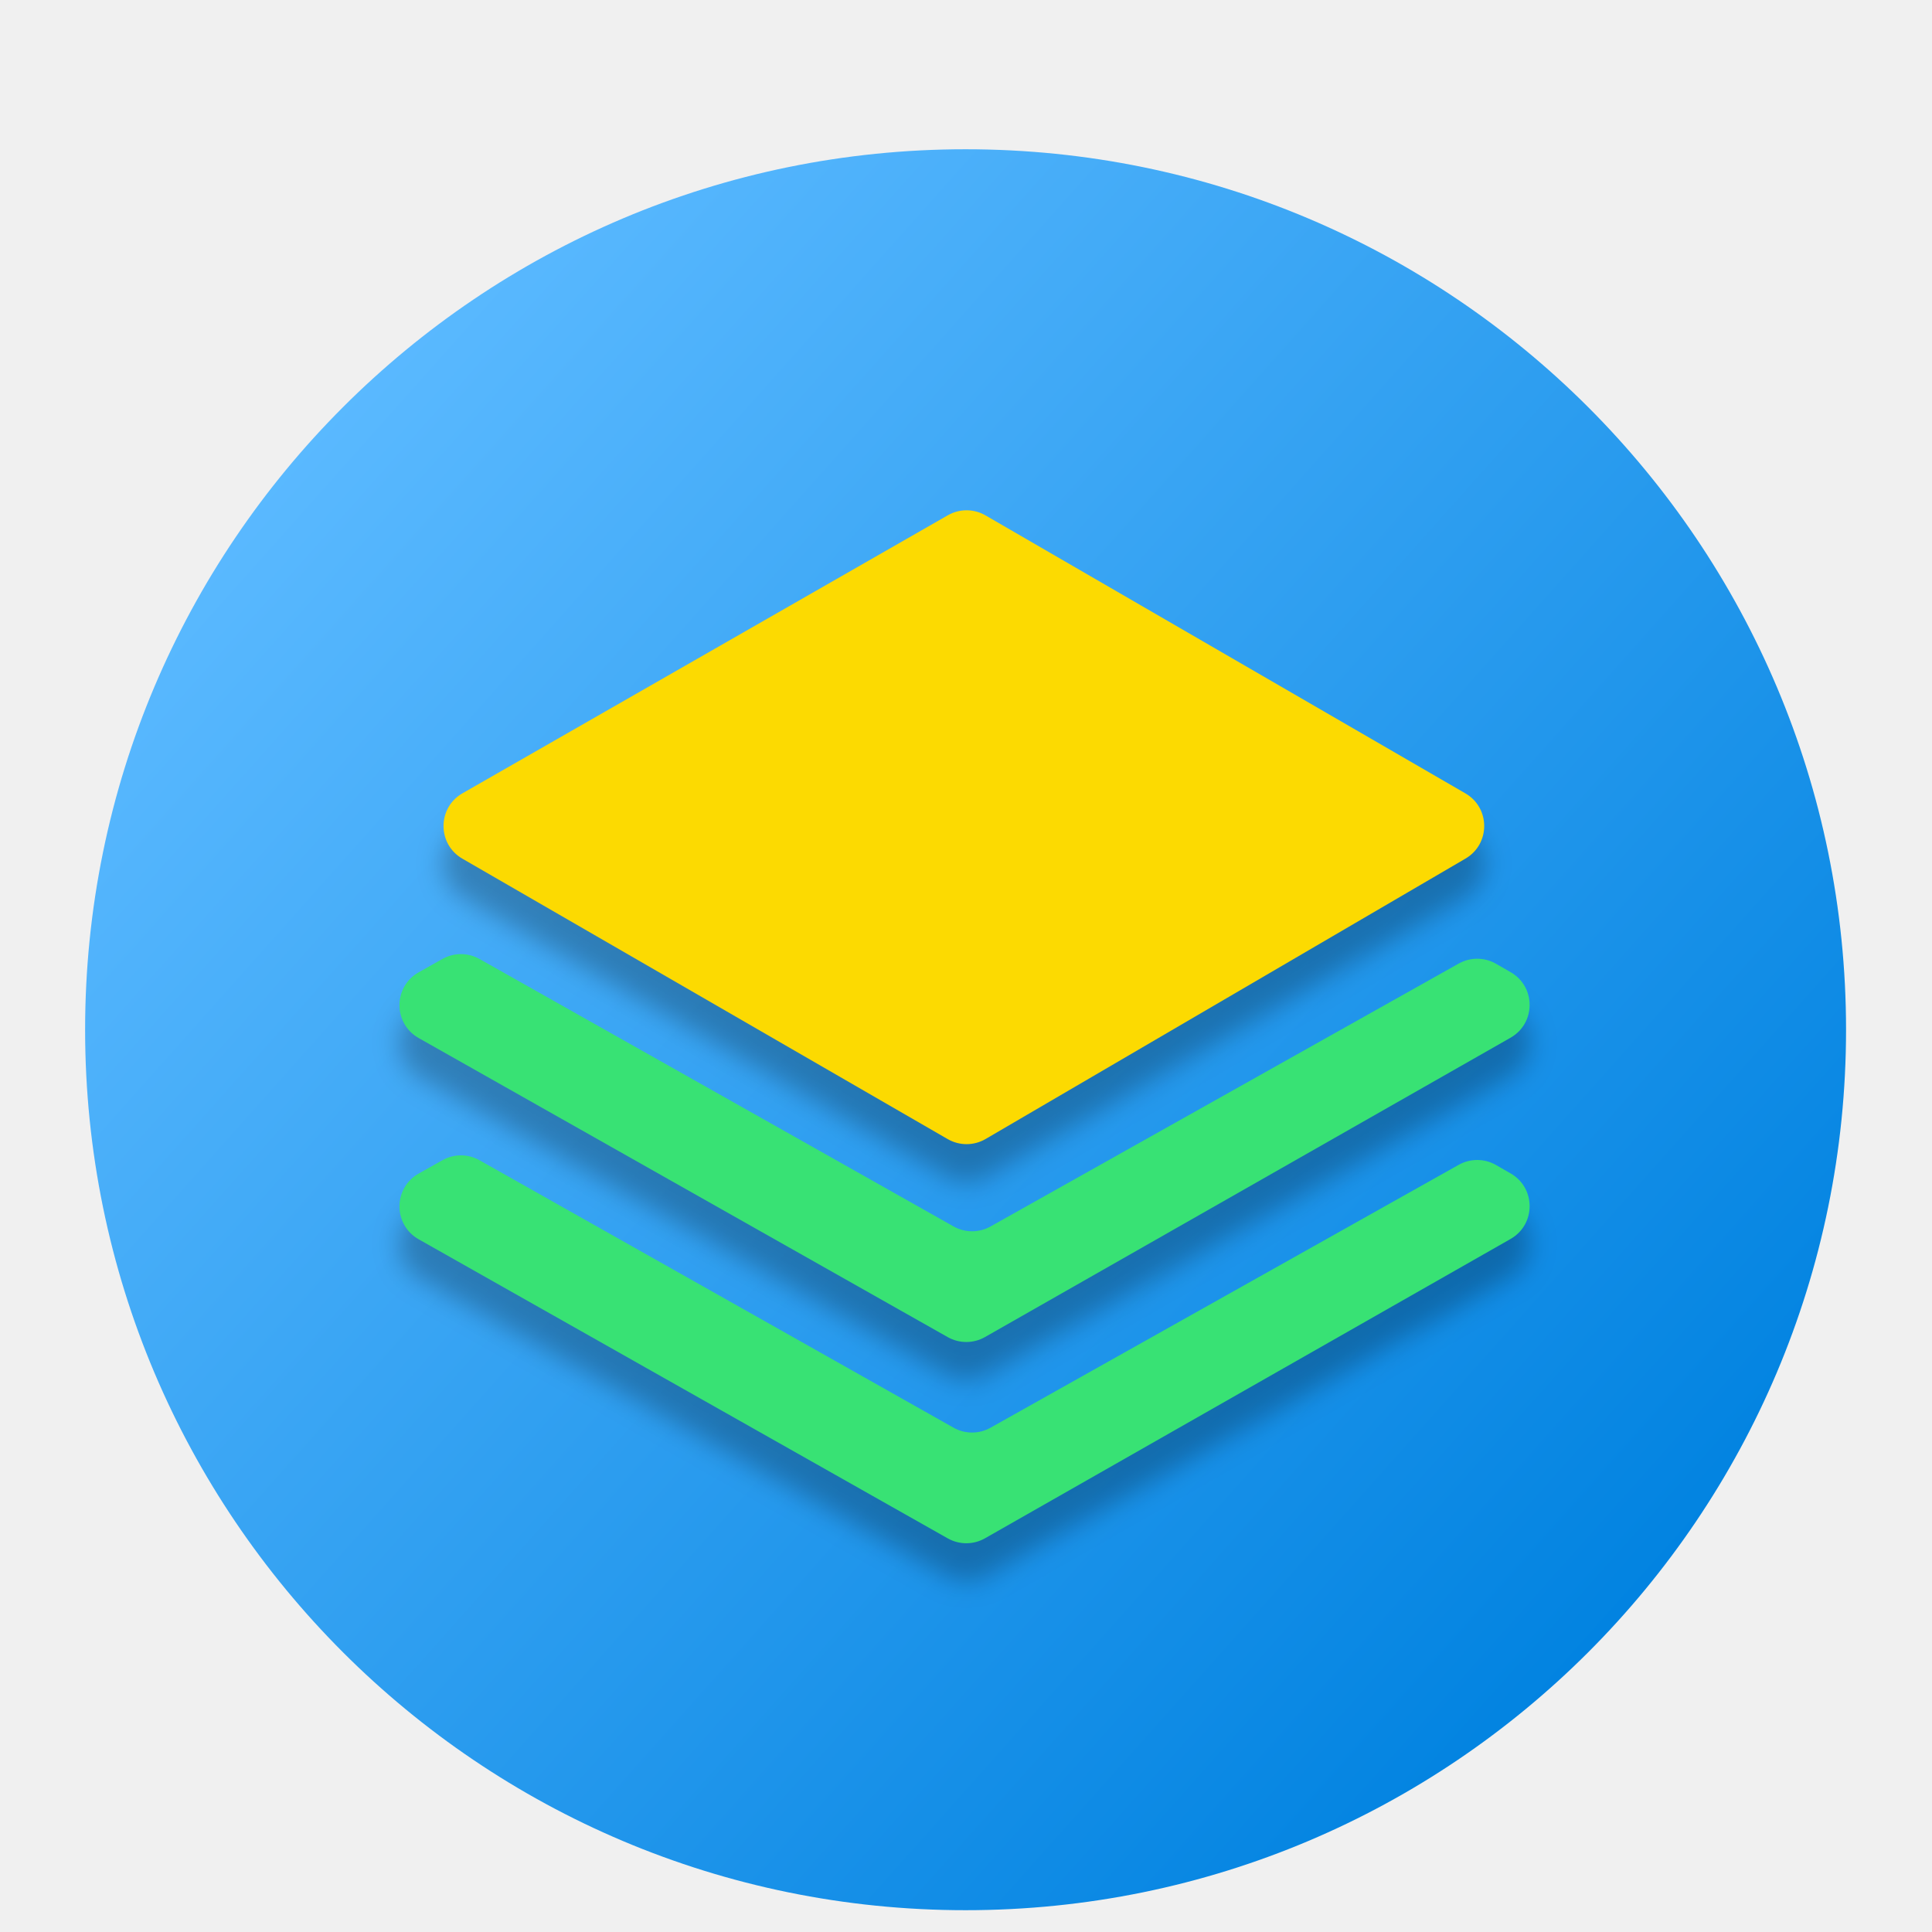
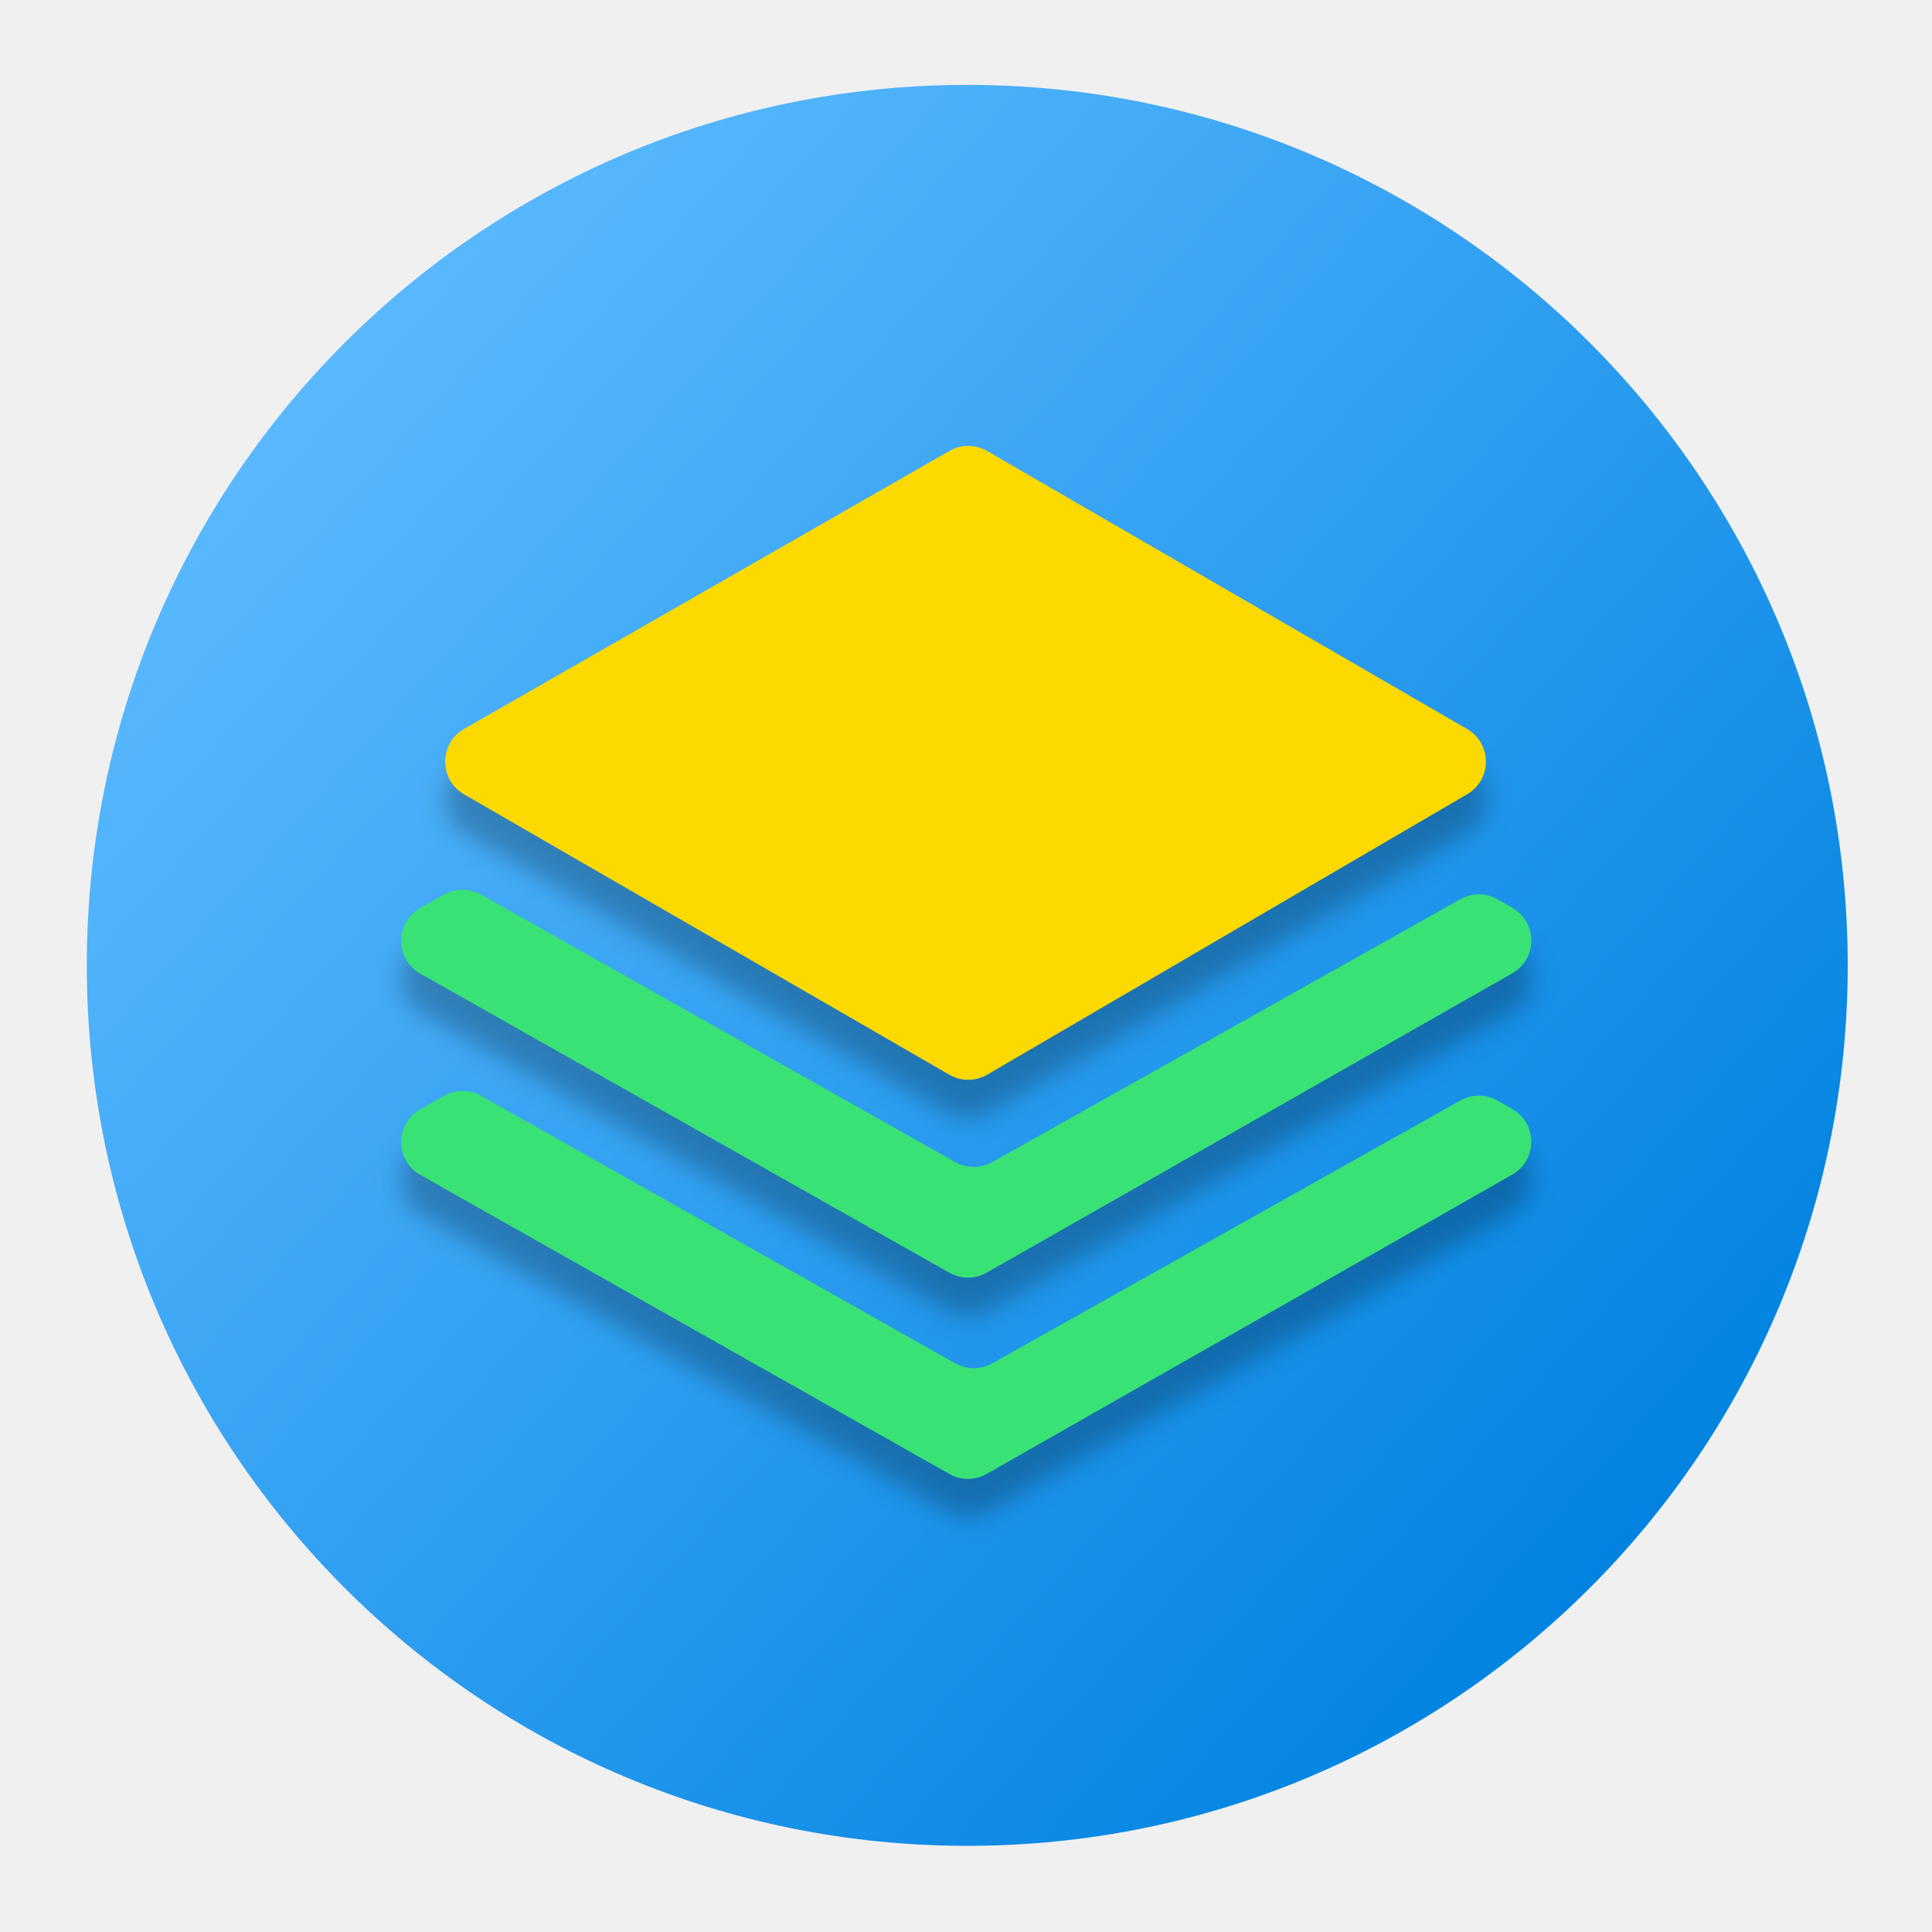
<svg xmlns="http://www.w3.org/2000/svg" width="1024" height="1024" viewBox="0 0 1024 1024" fill="none">
  <g clip-path="url(#clip6_85)">
-     <ellipse cx="511.778" cy="545.778" rx="466.666" ry="466.666" fill="url(#paint_linear_6_80_0)" />
+     <ellipse cx="512.666" cy="511.666" rx="466.666" ry="466.666" fill="url(#paint_linear_6_80_0)" />
    <g filter="url(#filter_6_83_dd)">
-       <path d="M245.136 420.451L502.36 273.111C508.548 269.566 516.155 269.585 522.326 273.159L776.683 420.499C789.955 428.186 789.991 447.336 776.749 455.073L522.391 603.694C516.187 607.319 508.516 607.338 502.295 603.743L245.072 455.122C231.717 447.406 231.753 428.117 245.136 420.451Z" fill-rule="evenodd" fill="#FCDA01" />
-       <path d="M221.941 515.329L234.517 508.264C240.611 504.84 248.051 504.847 254.14 508.281L505.391 650.027C511.478 653.461 518.916 653.469 525.01 650.047L773.151 510.71C779.295 507.26 786.803 507.298 792.912 510.811L800.703 515.291C814.109 522.999 814.069 542.355 800.632 550.008L522.06 708.668C515.944 712.152 508.447 712.164 502.319 708.7L221.895 550.176C208.33 542.508 208.356 522.961 221.941 515.329Z" fill-rule="evenodd" fill="#38E274" />
-       <path d="M221.941 621.996L234.517 614.931C240.611 611.507 248.051 611.513 254.14 614.948L505.391 756.694C511.478 760.128 518.916 760.135 525.01 756.713L773.151 617.377C779.295 613.927 786.803 613.965 792.912 617.478L800.703 621.958C814.109 629.666 814.069 649.021 800.632 656.675L522.06 815.335C515.944 818.818 508.447 818.83 502.319 815.367L221.895 656.843C208.33 649.175 208.356 629.628 221.941 621.996Z" fill-rule="evenodd" fill="#38E274" />
+       <path d="M246.025 386.339L503.248 239C509.436 235.455 517.043 235.474 523.214 239.048L777.572 386.388C790.843 394.075 790.879 413.225 777.637 420.962L523.279 569.583C517.075 573.208 509.404 573.226 503.183 569.632L245.96 421.011C232.605 413.295 232.641 394.005 246.025 386.339Z" fill-rule="evenodd" fill="#FCDA01" />
+       <path d="M222.829 481.218L235.405 474.153C241.5 470.729 248.94 470.735 255.028 474.17L506.279 615.916C512.366 619.35 519.804 619.357 525.898 615.935L774.039 476.599C780.184 473.149 787.691 473.187 793.8 476.7L801.591 481.18C814.997 488.888 814.957 508.243 801.52 515.897L522.948 674.557C516.832 678.04 509.335 678.052 503.207 674.589L222.783 516.065C209.219 508.397 209.244 488.85 222.829 481.218Z" fill-rule="evenodd" fill="#38E274" />
+       <path d="M222.829 587.884L235.405 580.819C241.5 577.396 248.94 577.402 255.028 580.837L506.279 722.582C512.366 726.016 519.804 726.024 525.898 722.602L774.039 583.266C780.184 579.815 787.691 579.854 793.8 583.367L801.591 587.846C814.997 595.555 814.957 614.91 801.52 622.563L522.948 781.224C516.832 784.707 509.335 784.719 503.207 781.255L222.783 622.732C209.219 615.064 209.245 595.516 222.829 587.884Z" fill-rule="evenodd" fill="#38E274" />
    </g>
  </g>
  <defs>
-     <filter id="filter_6_83_dd" x="171" y="142" width="680" height="718.951" filterUnits="userSpaceOnUse" color-interpolation-filters="sRGB">
+     <filter id="filter_6_83_dd" x="171.888" y="107.889" width="680" height="718.951" filterUnits="userSpaceOnUse" color-interpolation-filters="sRGB">
      <feFlood flood-opacity="0" result="BackgroundImageFix" />
      <feColorMatrix in="SourceAlpha" type="matrix" values="0 0 0 0 0 0 0 0 0 0 0 0 0 0 0 0 0 0 127 0" />
      <feOffset dx="0" dy="20" />
      <feGaussianBlur stdDeviation="6.667" />
      <feColorMatrix type="matrix" values="0 0 0 0 0 0 0 0 0 0 0 0 0 0 0 0 0 0 0.25 0" />
      <feBlend mode="normal" in2="BackgroundImageFix" result="effect_dropShadow_1" />
      <feBlend mode="normal" in="SourceGraphic" in2="effect_dropShadow_1" result="shape" />
    </filter>
    <clipPath id="clip6_85">
      <rect rx="20" width="1024" height="1024" fill="white" />
    </clipPath>
-     <linearGradient id="paint_linear_6_80_0" x1="861.778" y1="883.555" x2="141.779" y2="241.333" gradientUnits="userSpaceOnUse">
+     <linearGradient id="paint_linear_6_80_0" x1="862.666" y1="849.444" x2="142.667" y2="207.222" gradientUnits="userSpaceOnUse">
      <stop stop-color="#0082E0" />
      <stop offset="0.992" stop-color="#5AB9FF" />
    </linearGradient>
  </defs>
</svg>
